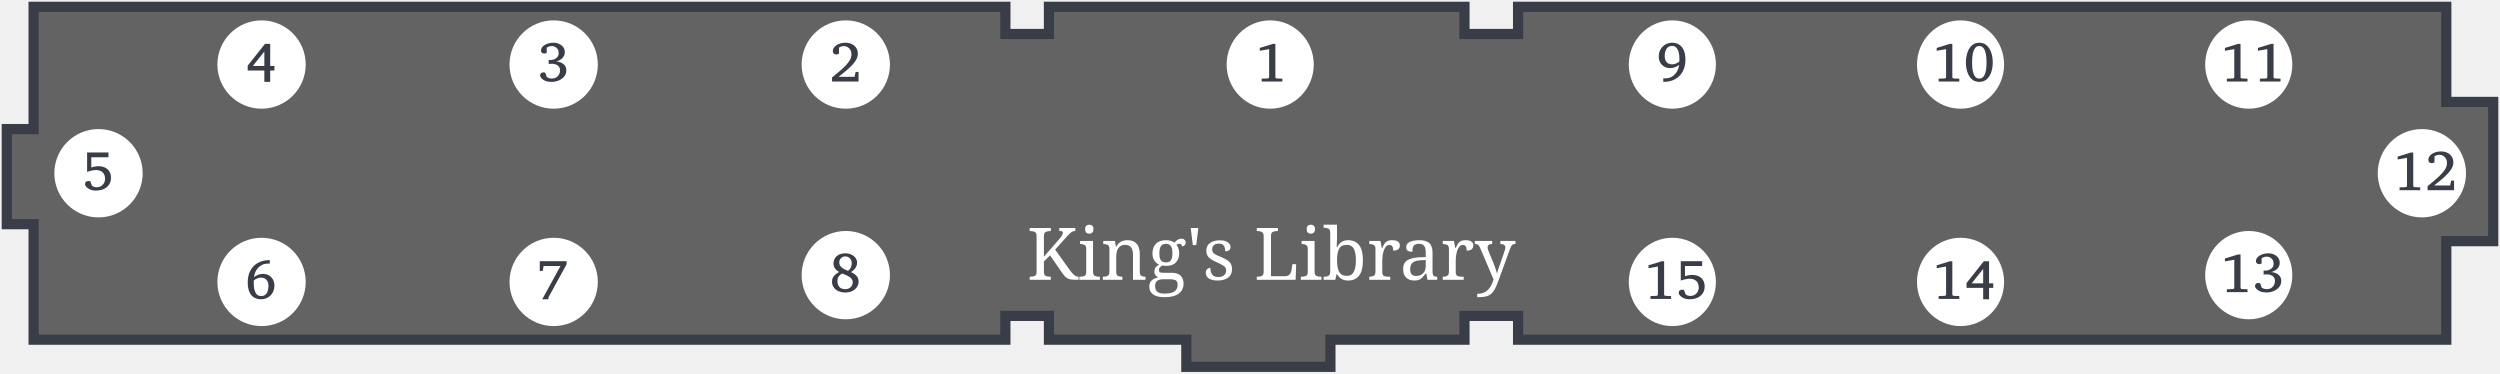
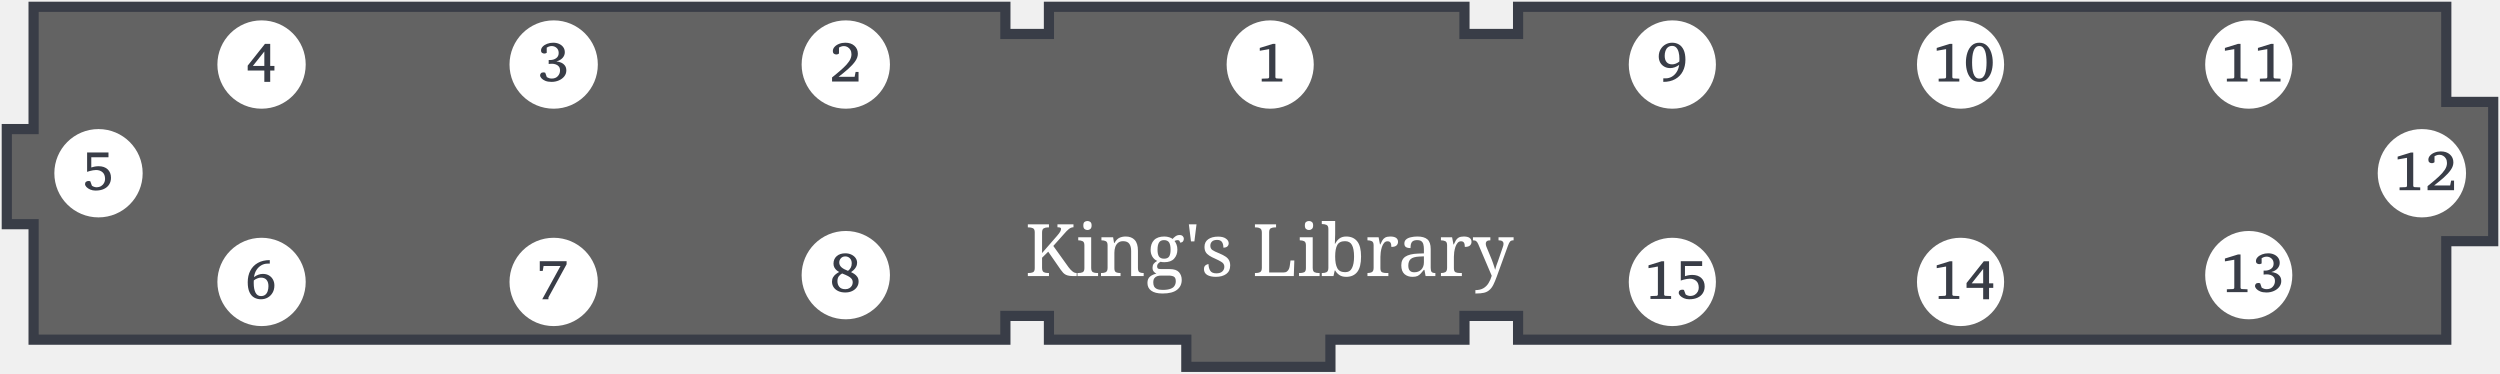
<svg xmlns="http://www.w3.org/2000/svg" viewBox="0 0 368 55" fill="none" version="1.1" id="svg17">
  <defs id="defs17">
    <rect x="157.133" y="32.566" width="76.26" height="15.469" id="rect17" />
  </defs>
  <path d="M174.628 50V54H195.838V50H215.569V46.5H223.461V50H360.094V35.5H367V15H360.094V1H223.461V5H215.569V1H154.404V5H147.992V1H4.946V19H1V33H4.946V50H147.992V46.5H154.404V50H174.628Z" fill="#636363" stroke="#393D47" stroke-width="1.5" id="path1" />
  <path id="rightMask" d="M223.5 50V46.5V5V1H360V15H367V35.5H360V50H223.5Z" fill="white" fill-opacity="0" style="fill:#483737;fill-opacity:0" />
  <path id="leftMask" d="M148 50V46.5V5V1H5V19H1V33H5V50H148Z" fill="white" fill-opacity="0" style="fill:#800080" />
  <ellipse cx="186.973" cy="9.5" rx="6.413" ry="6.5" fill="white" id="ellipse2" />
  <path d="M188.765 12H185.724V11.582L186.62 11.547C186.676 11.544 186.723 11.524 186.761 11.486C186.799 11.448 186.818 11.402 186.818 11.35V7.232L185.438 7.474V7.056L187.381 6.454H187.737V11.35C187.737 11.402 187.756 11.448 187.794 11.486C187.832 11.524 187.879 11.544 187.934 11.547L188.765 11.582V12Z" fill="#393D47" id="path3" />
  <circle cx="124.5" cy="9.5" r="6.5" fill="white" id="circle3" />
  <path d="M126.377 12H122.479V11.398L122.896 11.06C123.359 10.685 123.774 10.327 124.14 9.987C124.509 9.647 124.801 9.315 125.015 8.99C125.229 8.662 125.335 8.331 125.335 7.997C125.335 7.745 125.283 7.528 125.177 7.346C125.072 7.165 124.934 7.025 124.764 6.929C124.597 6.832 124.42 6.784 124.232 6.784C124.048 6.784 123.888 6.814 123.753 6.876C123.619 6.935 123.534 6.976 123.499 6.999V7.878C123.469 7.907 123.418 7.938 123.345 7.97C123.271 8.002 123.188 8.019 123.094 8.019C122.965 8.019 122.85 7.979 122.747 7.9C122.645 7.818 122.593 7.693 122.593 7.526C122.593 7.292 122.678 7.083 122.848 6.898C123.018 6.71 123.242 6.562 123.521 6.454C123.799 6.343 124.099 6.287 124.421 6.287C124.987 6.287 125.437 6.438 125.771 6.74C126.107 7.039 126.276 7.428 126.276 7.909C126.276 8.272 126.15 8.637 125.898 9.003C125.646 9.369 125.306 9.743 124.878 10.123C124.451 10.502 123.973 10.894 123.446 11.301H125.801L125.946 10.585H126.377V12Z" fill="#393D47" id="path4" />
  <circle cx="81.5" cy="9.5" r="6.5" fill="white" id="circle4" />
  <path d="M83.364 10.37C83.364 10.698 83.263 10.989 83.061 11.244C82.861 11.496 82.596 11.694 82.265 11.837C81.937 11.981 81.577 12.053 81.184 12.053C80.821 12.053 80.513 12 80.261 11.895C80.012 11.789 79.823 11.662 79.694 11.512C79.565 11.363 79.501 11.222 79.501 11.09C79.501 10.979 79.54 10.879 79.62 10.791C79.699 10.701 79.819 10.655 79.98 10.655C80.012 10.655 80.058 10.658 80.116 10.664C80.178 10.67 80.226 10.685 80.261 10.708L80.49 11.354C80.595 11.415 80.71 11.467 80.832 11.508C80.956 11.546 81.082 11.565 81.21 11.565C81.591 11.565 81.89 11.448 82.107 11.213C82.327 10.976 82.436 10.695 82.436 10.37C82.436 10.121 82.375 9.924 82.252 9.781C82.132 9.637 81.981 9.536 81.799 9.478C81.621 9.416 81.442 9.385 81.263 9.385C81.158 9.385 81.06 9.39 80.969 9.398C80.878 9.407 80.811 9.415 80.767 9.42C80.767 9.335 80.767 9.236 80.767 9.122C80.767 9.007 80.767 8.909 80.767 8.827C80.772 8.83 80.799 8.833 80.846 8.836C80.893 8.836 80.935 8.836 80.973 8.836C81.316 8.836 81.612 8.748 81.861 8.572C82.113 8.394 82.239 8.136 82.239 7.799C82.239 7.479 82.136 7.23 81.931 7.052C81.729 6.87 81.489 6.779 81.21 6.779C81.052 6.779 80.907 6.806 80.775 6.858C80.644 6.908 80.544 6.958 80.477 7.008V7.777C80.456 7.789 80.412 7.809 80.345 7.838C80.28 7.868 80.203 7.882 80.112 7.882C80.015 7.882 79.913 7.85 79.804 7.786C79.696 7.721 79.642 7.601 79.642 7.425C79.642 7.217 79.724 7.028 79.888 6.858C80.052 6.686 80.27 6.548 80.543 6.445C80.815 6.34 81.114 6.287 81.439 6.287C81.755 6.287 82.041 6.344 82.296 6.458C82.554 6.573 82.759 6.735 82.911 6.946C83.064 7.157 83.14 7.406 83.14 7.693C83.14 7.998 83.033 8.272 82.819 8.515C82.608 8.758 82.3 8.936 81.896 9.047C82.124 9.059 82.352 9.113 82.577 9.209C82.803 9.303 82.99 9.445 83.14 9.636C83.289 9.826 83.364 10.071 83.364 10.37Z" fill="#393D47" id="path5" />
  <circle cx="38.5" cy="9.5" r="6.5" fill="white" id="circle5" />
  <path d="M40.395 10.378H39.775V12.053H38.909V10.378H36.461V9.662L39.006 6.454H39.775V9.71H40.395V10.378ZM38.909 9.71V7.298L39.102 7.337L37.033 9.943L36.91 9.71H38.909Z" fill="#393D47" id="path6" />
  <circle cx="14.5" cy="25.5" r="6.5" fill="white" id="circle6" />
  <path d="M16.337 26.168C16.337 26.534 16.25 26.859 16.074 27.143C15.901 27.427 15.645 27.65 15.305 27.811C14.968 27.972 14.552 28.053 14.057 28.053C13.775 28.053 13.518 28.003 13.283 27.903C13.052 27.801 12.866 27.676 12.725 27.53C12.587 27.38 12.519 27.235 12.519 27.095C12.519 26.948 12.567 26.837 12.664 26.761C12.76 26.682 12.882 26.642 13.028 26.642C13.072 26.642 13.122 26.646 13.178 26.655C13.236 26.664 13.273 26.671 13.288 26.677L13.529 27.332C13.597 27.394 13.698 27.448 13.832 27.495C13.97 27.541 14.085 27.565 14.175 27.565C14.462 27.565 14.701 27.505 14.892 27.385C15.082 27.265 15.226 27.112 15.322 26.928C15.419 26.74 15.467 26.551 15.467 26.361C15.467 25.907 15.343 25.571 15.094 25.355C14.845 25.135 14.524 25.025 14.131 25.025C14.002 25.025 13.856 25.04 13.692 25.069C13.531 25.098 13.373 25.133 13.217 25.174C13.062 25.215 12.93 25.256 12.822 25.297V22.445H15.968V23.153H13.437V24.651C13.513 24.622 13.655 24.584 13.863 24.537C14.074 24.49 14.29 24.467 14.509 24.467C15.072 24.467 15.517 24.619 15.845 24.924C16.173 25.229 16.337 25.643 16.337 26.168Z" fill="#393D47" id="path7" />
  <circle cx="38.5" cy="41.5" r="6.5" fill="white" id="circle7" />
  <path d="M40.39 42.018C40.39 42.428 40.301 42.786 40.122 43.09C39.946 43.395 39.709 43.632 39.41 43.802C39.111 43.969 38.779 44.053 38.413 44.053C38.049 44.053 37.72 43.971 37.424 43.807C37.131 43.643 36.898 43.377 36.725 43.011C36.552 42.642 36.466 42.153 36.466 41.544C36.466 40.896 36.593 40.329 36.848 39.843C37.103 39.353 37.472 38.973 37.956 38.7C38.442 38.425 39.028 38.287 39.713 38.287V38.806H39.379C39.057 38.806 38.755 38.886 38.474 39.047C38.193 39.206 37.956 39.433 37.762 39.728C37.569 40.024 37.444 40.377 37.389 40.788C37.819 40.474 38.256 40.317 38.698 40.317C39.041 40.317 39.338 40.392 39.59 40.541C39.845 40.691 40.041 40.895 40.179 41.152C40.32 41.407 40.39 41.696 40.39 42.018ZM39.516 42.123C39.516 41.725 39.422 41.416 39.234 41.196C39.047 40.977 38.773 40.867 38.413 40.867C38.24 40.867 38.061 40.905 37.877 40.981C37.692 41.054 37.52 41.152 37.362 41.275C37.356 41.36 37.352 41.438 37.349 41.508C37.349 41.579 37.349 41.645 37.349 41.706C37.349 42.26 37.434 42.711 37.604 43.06C37.777 43.408 38.046 43.583 38.413 43.583C38.673 43.583 38.884 43.518 39.045 43.389C39.209 43.257 39.328 43.081 39.401 42.862C39.477 42.639 39.516 42.393 39.516 42.123Z" fill="#393D47" id="path8" />
  <circle cx="81.5" cy="41.5" r="6.5" fill="white" id="circle8" />
  <path d="M83.403 38.902L80.727 43.78V44.053H79.817L82.608 38.968L82.709 39.153H80.019L79.888 39.882H79.453V38.445H83.403V38.902Z" fill="#393D47" id="path9" />
  <circle cx="124.5" cy="40.5" r="6.5" fill="white" id="circle9" />
  <path d="M126.386 41.44C126.386 41.751 126.301 42.027 126.131 42.27C125.961 42.514 125.728 42.706 125.432 42.846C125.136 42.984 124.801 43.053 124.426 43.053C124.027 43.053 123.682 42.984 123.389 42.846C123.096 42.709 122.869 42.52 122.708 42.279C122.549 42.039 122.47 41.765 122.47 41.458C122.47 41.211 122.523 40.998 122.628 40.816C122.737 40.634 122.872 40.48 123.033 40.355C123.197 40.226 123.362 40.119 123.529 40.034C123.412 39.978 123.288 39.896 123.156 39.788C123.027 39.679 122.917 39.544 122.826 39.383C122.735 39.219 122.69 39.03 122.69 38.816C122.69 38.348 122.85 37.976 123.169 37.7C123.488 37.425 123.907 37.287 124.426 37.287C124.757 37.287 125.053 37.349 125.313 37.472C125.577 37.595 125.785 37.762 125.938 37.973C126.09 38.184 126.166 38.421 126.166 38.685C126.166 38.913 126.113 39.118 126.008 39.3C125.905 39.478 125.784 39.632 125.643 39.761C125.505 39.887 125.382 39.987 125.274 40.06C125.417 40.119 125.576 40.205 125.749 40.319C125.921 40.431 126.071 40.577 126.197 40.759C126.323 40.94 126.386 41.167 126.386 41.44ZM125.375 38.759C125.375 38.446 125.284 38.198 125.103 38.017C124.921 37.835 124.695 37.744 124.426 37.744C124.15 37.744 123.934 37.836 123.775 38.021C123.617 38.203 123.538 38.405 123.538 38.627C123.538 38.912 123.648 39.152 123.868 39.348C124.09 39.541 124.41 39.716 124.826 39.871C124.993 39.751 125.126 39.599 125.226 39.414C125.325 39.227 125.375 39.008 125.375 38.759ZM125.52 41.572C125.52 41.358 125.463 41.179 125.349 41.036C125.237 40.892 125.066 40.76 124.834 40.64C124.606 40.52 124.314 40.391 123.96 40.253C123.755 40.365 123.588 40.51 123.459 40.688C123.333 40.867 123.27 41.103 123.27 41.396C123.27 41.724 123.364 42.002 123.551 42.231C123.742 42.456 124.033 42.569 124.426 42.569C124.66 42.569 124.858 42.521 125.019 42.424C125.183 42.328 125.308 42.203 125.393 42.051C125.478 41.898 125.52 41.739 125.52 41.572Z" fill="#393D47" id="path10" />
  <ellipse cx="331.016" cy="9.5" rx="6.413" ry="6.5" fill="white" id="ellipse10" />
  <path d="M330.835 12H327.794V11.582L328.69 11.547C328.746 11.544 328.793 11.524 328.831 11.486C328.869 11.448 328.888 11.402 328.888 11.35V7.232L327.508 7.474V7.056L329.45 6.454H329.806V11.35C329.806 11.402 329.825 11.448 329.864 11.486C329.902 11.524 329.948 11.544 330.004 11.547L330.835 11.582V12ZM335.695 12H332.654V11.582L333.551 11.547C333.606 11.544 333.653 11.524 333.691 11.486C333.729 11.448 333.748 11.402 333.748 11.35V7.232L332.368 7.474V7.056L334.311 6.454H334.667V11.35C334.667 11.402 334.686 11.448 334.724 11.486C334.762 11.524 334.809 11.544 334.864 11.547L335.695 11.582V12Z" fill="#393D47" id="path11" />
  <ellipse cx="288.592" cy="9.5" rx="6.413" ry="6.5" fill="white" id="ellipse11" />
  <path d="M288.411 12H285.37V11.582L286.267 11.547C286.322 11.544 286.369 11.524 286.407 11.486C286.445 11.448 286.464 11.402 286.464 11.35V7.232L285.084 7.474V7.056L287.027 6.454H287.383V11.35C287.383 11.402 287.402 11.448 287.44 11.486C287.478 11.524 287.525 11.544 287.581 11.547L288.411 11.582V12ZM293.333 9.196C293.333 9.715 293.26 10.191 293.113 10.624C292.967 11.055 292.747 11.401 292.454 11.662C292.161 11.922 291.793 12.053 291.351 12.053C290.912 12.053 290.545 11.922 290.252 11.662C289.962 11.401 289.744 11.055 289.598 10.624C289.454 10.191 289.382 9.715 289.382 9.196C289.382 8.678 289.454 8.197 289.598 7.755C289.744 7.312 289.962 6.958 290.252 6.691C290.545 6.422 290.912 6.287 291.351 6.287C291.793 6.287 292.161 6.422 292.454 6.691C292.747 6.958 292.967 7.312 293.113 7.755C293.26 8.197 293.333 8.678 293.333 9.196ZM292.419 9.196C292.419 8.892 292.403 8.596 292.371 8.309C292.341 8.019 292.287 7.759 292.208 7.531C292.132 7.299 292.023 7.116 291.883 6.981C291.745 6.844 291.568 6.775 291.351 6.775C291.137 6.775 290.96 6.844 290.819 6.981C290.682 7.116 290.575 7.299 290.499 7.531C290.422 7.759 290.368 8.019 290.336 8.309C290.307 8.596 290.292 8.892 290.292 9.196C290.292 9.501 290.307 9.795 290.336 10.08C290.368 10.361 290.422 10.614 290.499 10.84C290.575 11.062 290.682 11.24 290.819 11.372C290.96 11.501 291.137 11.565 291.351 11.565C291.568 11.565 291.745 11.501 291.883 11.372C292.023 11.24 292.132 11.062 292.208 10.84C292.287 10.614 292.341 10.361 292.371 10.08C292.403 9.795 292.419 9.501 292.419 9.196Z" fill="#393D47" id="path12" />
  <ellipse cx="246.169" cy="9.5" rx="6.413" ry="6.5" fill="white" id="ellipse12" />
  <path d="M244.168 8.322C244.168 7.926 244.256 7.576 244.432 7.271C244.611 6.964 244.849 6.724 245.148 6.551C245.447 6.375 245.78 6.287 246.146 6.287C246.512 6.287 246.842 6.372 247.135 6.542C247.428 6.712 247.66 6.981 247.833 7.351C248.006 7.72 248.093 8.202 248.093 8.796C248.093 9.444 247.964 10.012 247.706 10.502C247.451 10.991 247.08 11.372 246.594 11.644C246.111 11.916 245.525 12.053 244.836 12.053V11.534H245.179C245.501 11.534 245.803 11.455 246.084 11.297C246.366 11.136 246.603 10.907 246.796 10.611C246.99 10.312 247.114 9.959 247.17 9.552C246.739 9.866 246.303 10.023 245.86 10.023C245.52 10.023 245.223 9.948 244.968 9.798C244.713 9.649 244.515 9.447 244.375 9.192C244.237 8.934 244.168 8.644 244.168 8.322ZM245.043 8.216C245.043 8.615 245.136 8.924 245.324 9.144C245.511 9.363 245.785 9.473 246.146 9.473C246.319 9.473 246.497 9.437 246.682 9.363C246.866 9.287 247.038 9.188 247.196 9.064C247.202 8.979 247.205 8.902 247.205 8.832C247.208 8.761 247.209 8.695 247.209 8.634C247.209 8.279 247.171 7.961 247.095 7.68C247.022 7.396 246.906 7.172 246.748 7.008C246.593 6.841 246.392 6.757 246.146 6.757C245.885 6.757 245.673 6.826 245.509 6.964C245.347 7.099 245.229 7.277 245.153 7.5C245.079 7.723 245.043 7.961 245.043 8.216Z" fill="#393D47" id="path13" />
  <ellipse cx="246.169" cy="41.5" rx="6.413" ry="6.5" fill="white" id="ellipse13" />
  <path d="M245.988 44H242.947V43.583L243.843 43.547C243.899 43.544 243.946 43.524 243.984 43.486C244.022 43.448 244.041 43.402 244.041 43.35V39.232L242.661 39.474V39.056L244.603 38.454H244.959V43.35C244.959 43.402 244.978 43.448 245.016 43.486C245.054 43.524 245.101 43.544 245.157 43.547L245.988 43.583V44ZM250.927 42.167C250.927 42.534 250.839 42.859 250.663 43.143C250.49 43.427 250.234 43.65 249.894 43.811C249.557 43.972 249.141 44.053 248.646 44.053C248.365 44.053 248.107 44.003 247.873 43.903C247.641 43.801 247.455 43.676 247.315 43.53C247.177 43.38 247.108 43.235 247.108 43.095C247.108 42.948 247.156 42.837 247.253 42.761C247.35 42.682 247.471 42.642 247.618 42.642C247.662 42.642 247.712 42.647 247.767 42.655C247.826 42.664 247.863 42.671 247.877 42.677L248.119 43.332C248.186 43.394 248.287 43.448 248.422 43.495C248.56 43.541 248.674 43.565 248.765 43.565C249.052 43.565 249.291 43.505 249.481 43.385C249.672 43.265 249.815 43.112 249.912 42.928C250.009 42.74 250.057 42.551 250.057 42.361C250.057 41.907 249.932 41.571 249.683 41.355C249.434 41.135 249.113 41.025 248.721 41.025C248.592 41.025 248.446 41.04 248.281 41.069C248.12 41.098 247.962 41.133 247.807 41.174C247.652 41.215 247.52 41.256 247.411 41.297V38.445H250.558V39.153H248.027V40.651C248.103 40.622 248.245 40.584 248.453 40.537C248.664 40.49 248.879 40.467 249.099 40.467C249.661 40.467 250.107 40.619 250.435 40.924C250.763 41.228 250.927 41.643 250.927 42.167Z" fill="#393D47" id="path14" />
  <ellipse cx="288.592" cy="41.5" rx="6.413" ry="6.5" fill="white" id="ellipse14" />
  <path d="M288.411 44H285.37V43.583L286.267 43.547C286.322 43.544 286.369 43.524 286.407 43.486C286.445 43.448 286.464 43.402 286.464 43.35V39.232L285.084 39.474V39.056L287.027 38.454H287.383V43.35C287.383 43.402 287.402 43.448 287.44 43.486C287.478 43.524 287.525 43.544 287.581 43.547L288.411 43.583V44ZM293.408 42.378H292.788V44.053H291.922V42.378H289.475V41.662L292.019 38.454H292.788V41.71H293.408V42.378ZM291.922 41.71V39.298L292.116 39.337L290.046 41.943L289.923 41.71H291.922Z" fill="#393D47" id="path15" />
  <ellipse cx="331.016" cy="40.5" rx="6.413" ry="6.5" fill="white" id="ellipse15" />
  <path d="M330.835 43H327.794V42.583L328.69 42.547C328.746 42.544 328.793 42.524 328.831 42.486C328.869 42.448 328.888 42.402 328.888 42.35V38.232L327.508 38.474V38.056L329.45 37.454H329.806V42.35C329.806 42.402 329.825 42.448 329.864 42.486C329.902 42.524 329.948 42.544 330.004 42.547L330.835 42.583V43ZM335.801 41.37C335.801 41.698 335.699 41.989 335.497 42.244C335.298 42.496 335.033 42.694 334.702 42.837C334.374 42.981 334.013 43.053 333.621 43.053C333.258 43.053 332.95 43 332.698 42.895C332.449 42.789 332.26 42.662 332.131 42.512C332.002 42.363 331.938 42.222 331.938 42.09C331.938 41.979 331.977 41.879 332.056 41.791C332.135 41.701 332.256 41.655 332.417 41.655C332.449 41.655 332.494 41.658 332.553 41.664C332.614 41.67 332.663 41.685 332.698 41.708L332.926 42.354C333.032 42.416 333.146 42.467 333.269 42.508C333.392 42.546 333.518 42.565 333.647 42.565C334.028 42.565 334.327 42.448 334.544 42.213C334.763 41.976 334.873 41.695 334.873 41.37C334.873 41.121 334.812 40.924 334.689 40.781C334.569 40.637 334.418 40.536 334.236 40.477C334.057 40.416 333.879 40.385 333.7 40.385C333.594 40.385 333.496 40.39 333.406 40.398C333.315 40.407 333.247 40.415 333.203 40.42C333.203 40.335 333.203 40.236 333.203 40.122C333.203 40.007 333.203 39.909 333.203 39.827C333.209 39.83 333.236 39.833 333.282 39.836C333.329 39.836 333.372 39.836 333.41 39.836C333.753 39.836 334.049 39.748 334.298 39.572C334.55 39.394 334.676 39.136 334.676 38.799C334.676 38.48 334.573 38.23 334.368 38.052C334.166 37.87 333.926 37.779 333.647 37.779C333.489 37.779 333.344 37.806 333.212 37.858C333.08 37.908 332.981 37.958 332.913 38.008V38.777C332.893 38.789 332.849 38.809 332.781 38.838C332.717 38.868 332.639 38.882 332.549 38.882C332.452 38.882 332.349 38.85 332.241 38.786C332.133 38.721 332.078 38.601 332.078 38.425C332.078 38.217 332.16 38.028 332.324 37.858C332.489 37.685 332.707 37.548 332.979 37.445C333.252 37.34 333.551 37.287 333.876 37.287C334.192 37.287 334.478 37.344 334.733 37.459C334.99 37.573 335.196 37.735 335.348 37.946C335.5 38.157 335.576 38.406 335.576 38.693C335.576 38.998 335.469 39.272 335.256 39.515C335.045 39.758 334.737 39.935 334.333 40.047C334.561 40.059 334.788 40.113 335.014 40.209C335.239 40.303 335.427 40.445 335.576 40.636C335.726 40.826 335.801 41.071 335.801 41.37Z" fill="#393D47" id="path16" />
  <circle cx="356.5" cy="25.5" r="6.5" fill="white" id="circle16" />
  <path d="M356.258 28H353.217V27.582L354.114 27.547C354.169 27.544 354.216 27.524 354.254 27.486C354.292 27.448 354.312 27.402 354.312 27.35V23.232L352.932 23.474V23.056L354.874 22.454H355.23V27.35C355.23 27.402 355.249 27.448 355.287 27.486C355.325 27.524 355.372 27.544 355.428 27.547L356.258 27.582V28ZM361.237 28H357.339V27.398L357.757 27.06C358.22 26.685 358.634 26.327 359 25.987C359.37 25.648 359.661 25.315 359.875 24.99C360.089 24.662 360.196 24.331 360.196 23.997C360.196 23.745 360.143 23.528 360.038 23.346C359.932 23.165 359.794 23.025 359.625 22.929C359.458 22.832 359.28 22.784 359.093 22.784C358.908 22.784 358.749 22.814 358.614 22.876C358.479 22.935 358.394 22.976 358.359 22.999V23.878C358.33 23.907 358.278 23.938 358.205 23.97C358.132 24.002 358.048 24.019 357.955 24.019C357.826 24.019 357.71 23.979 357.607 23.9C357.505 23.818 357.454 23.693 357.454 23.526C357.454 23.292 357.539 23.082 357.708 22.898C357.878 22.71 358.103 22.562 358.381 22.454C358.659 22.343 358.959 22.287 359.282 22.287C359.847 22.287 360.297 22.438 360.631 22.74C360.968 23.039 361.136 23.428 361.136 23.909C361.136 24.272 361.01 24.637 360.758 25.003C360.506 25.369 360.167 25.743 359.739 26.123C359.311 26.502 358.833 26.894 358.306 27.301H360.662L360.807 26.585H361.237V28Z" fill="#393D47" id="path17" />
-   <text xml:space="preserve" id="text17" style="font-style:normal;font-variant:normal;font-weight:normal;font-stretch:normal;font-size:10.667px;font-family:'Noto Serif';-inkscape-font-specification:'Noto Serif';text-align:start;writing-mode:lr-tb;direction:ltr;white-space:pre;shape-inside:url(#rect17);shape-padding:1.628;fill:#ffffff;fill-opacity:1;stroke-width:0.1;stroke-dasharray:none" transform="translate(-7.59882,-2.713864)">
-     <tspan x="158.762" y="43.901" id="tspan1">King's Library</tspan>
+   <text xml:space="preserve" id="text17" style="font-style:normal;font-variant:normal;font-weight:normal;font-stretch:normal;font-size:10.667px;font-family:'Noto Serif';-inkscape-font-specification:'Noto Serif';text-align:start;writing-mode:lr-tb;direction:ltr;white-space:pre;shape-inside:url(#rect17);shape-padding:1.628;fill:#ffffff;fill-opacity:1;stroke-width:0.1;stroke-dasharray:none" transform="translate(-7.870206,-3.256637)">
+     <tspan x="158.762" y="43.901" id="tspan2">King's Library</tspan>
  </text>
</svg>
